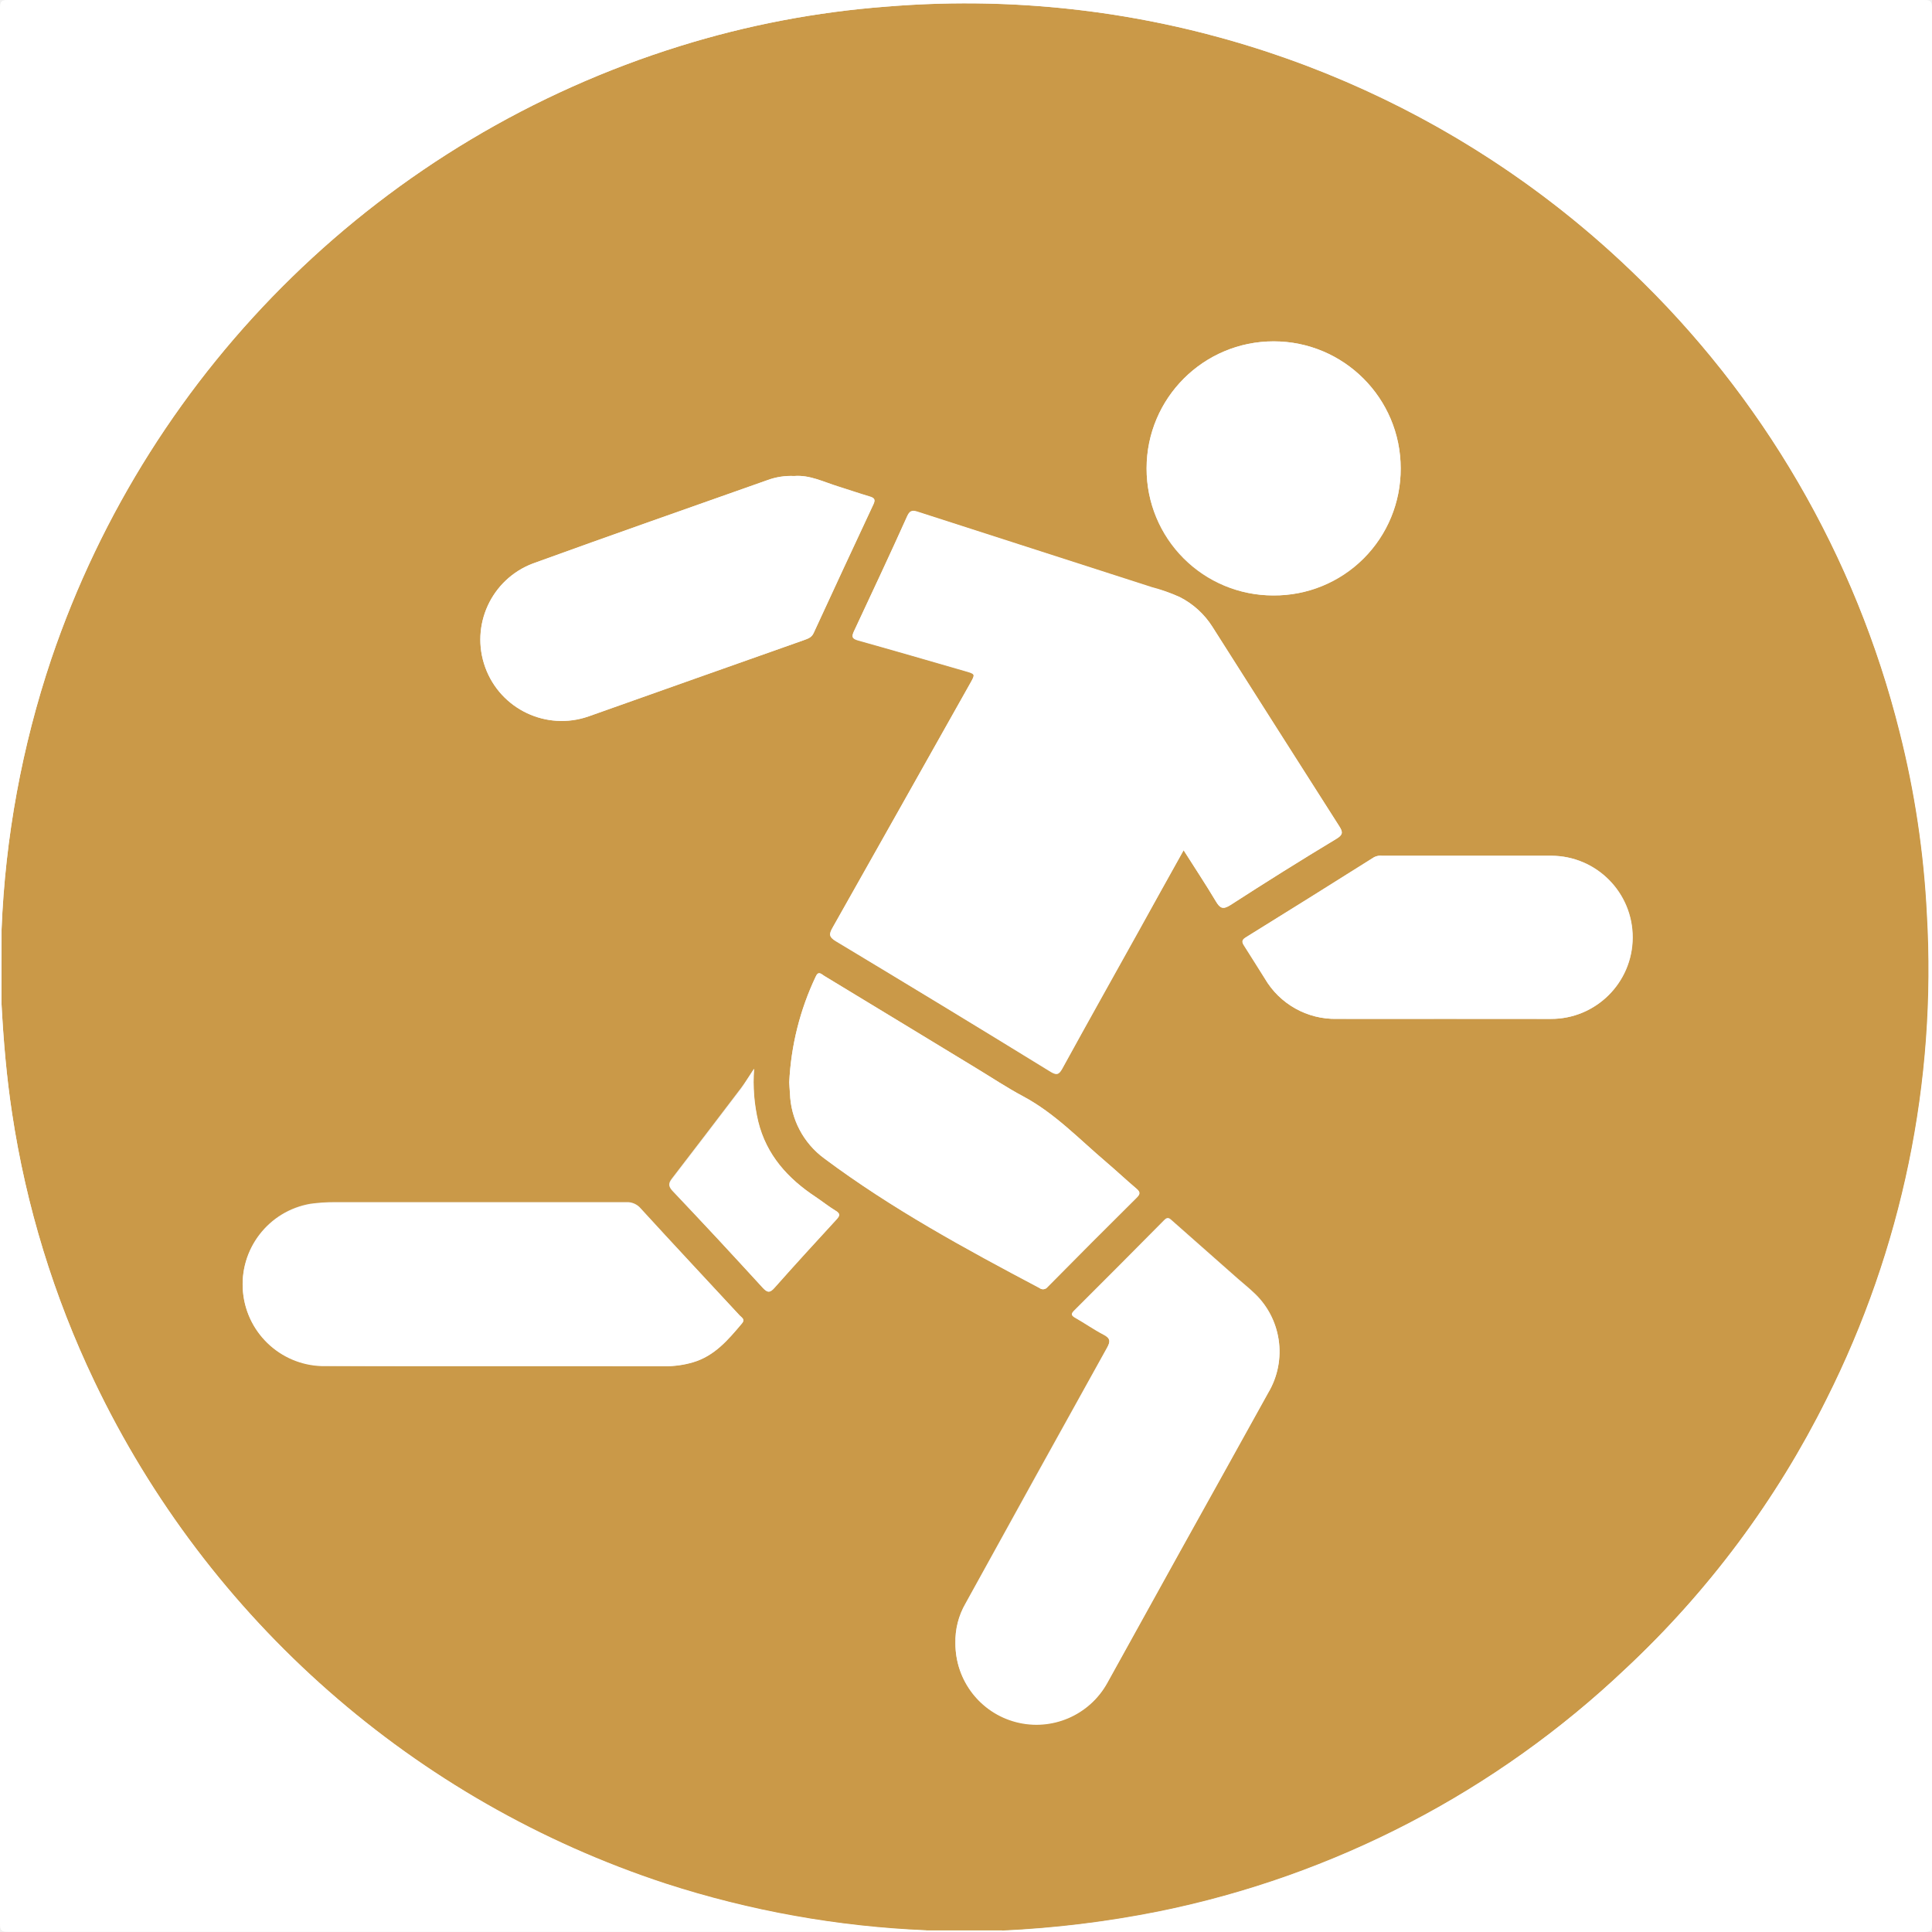
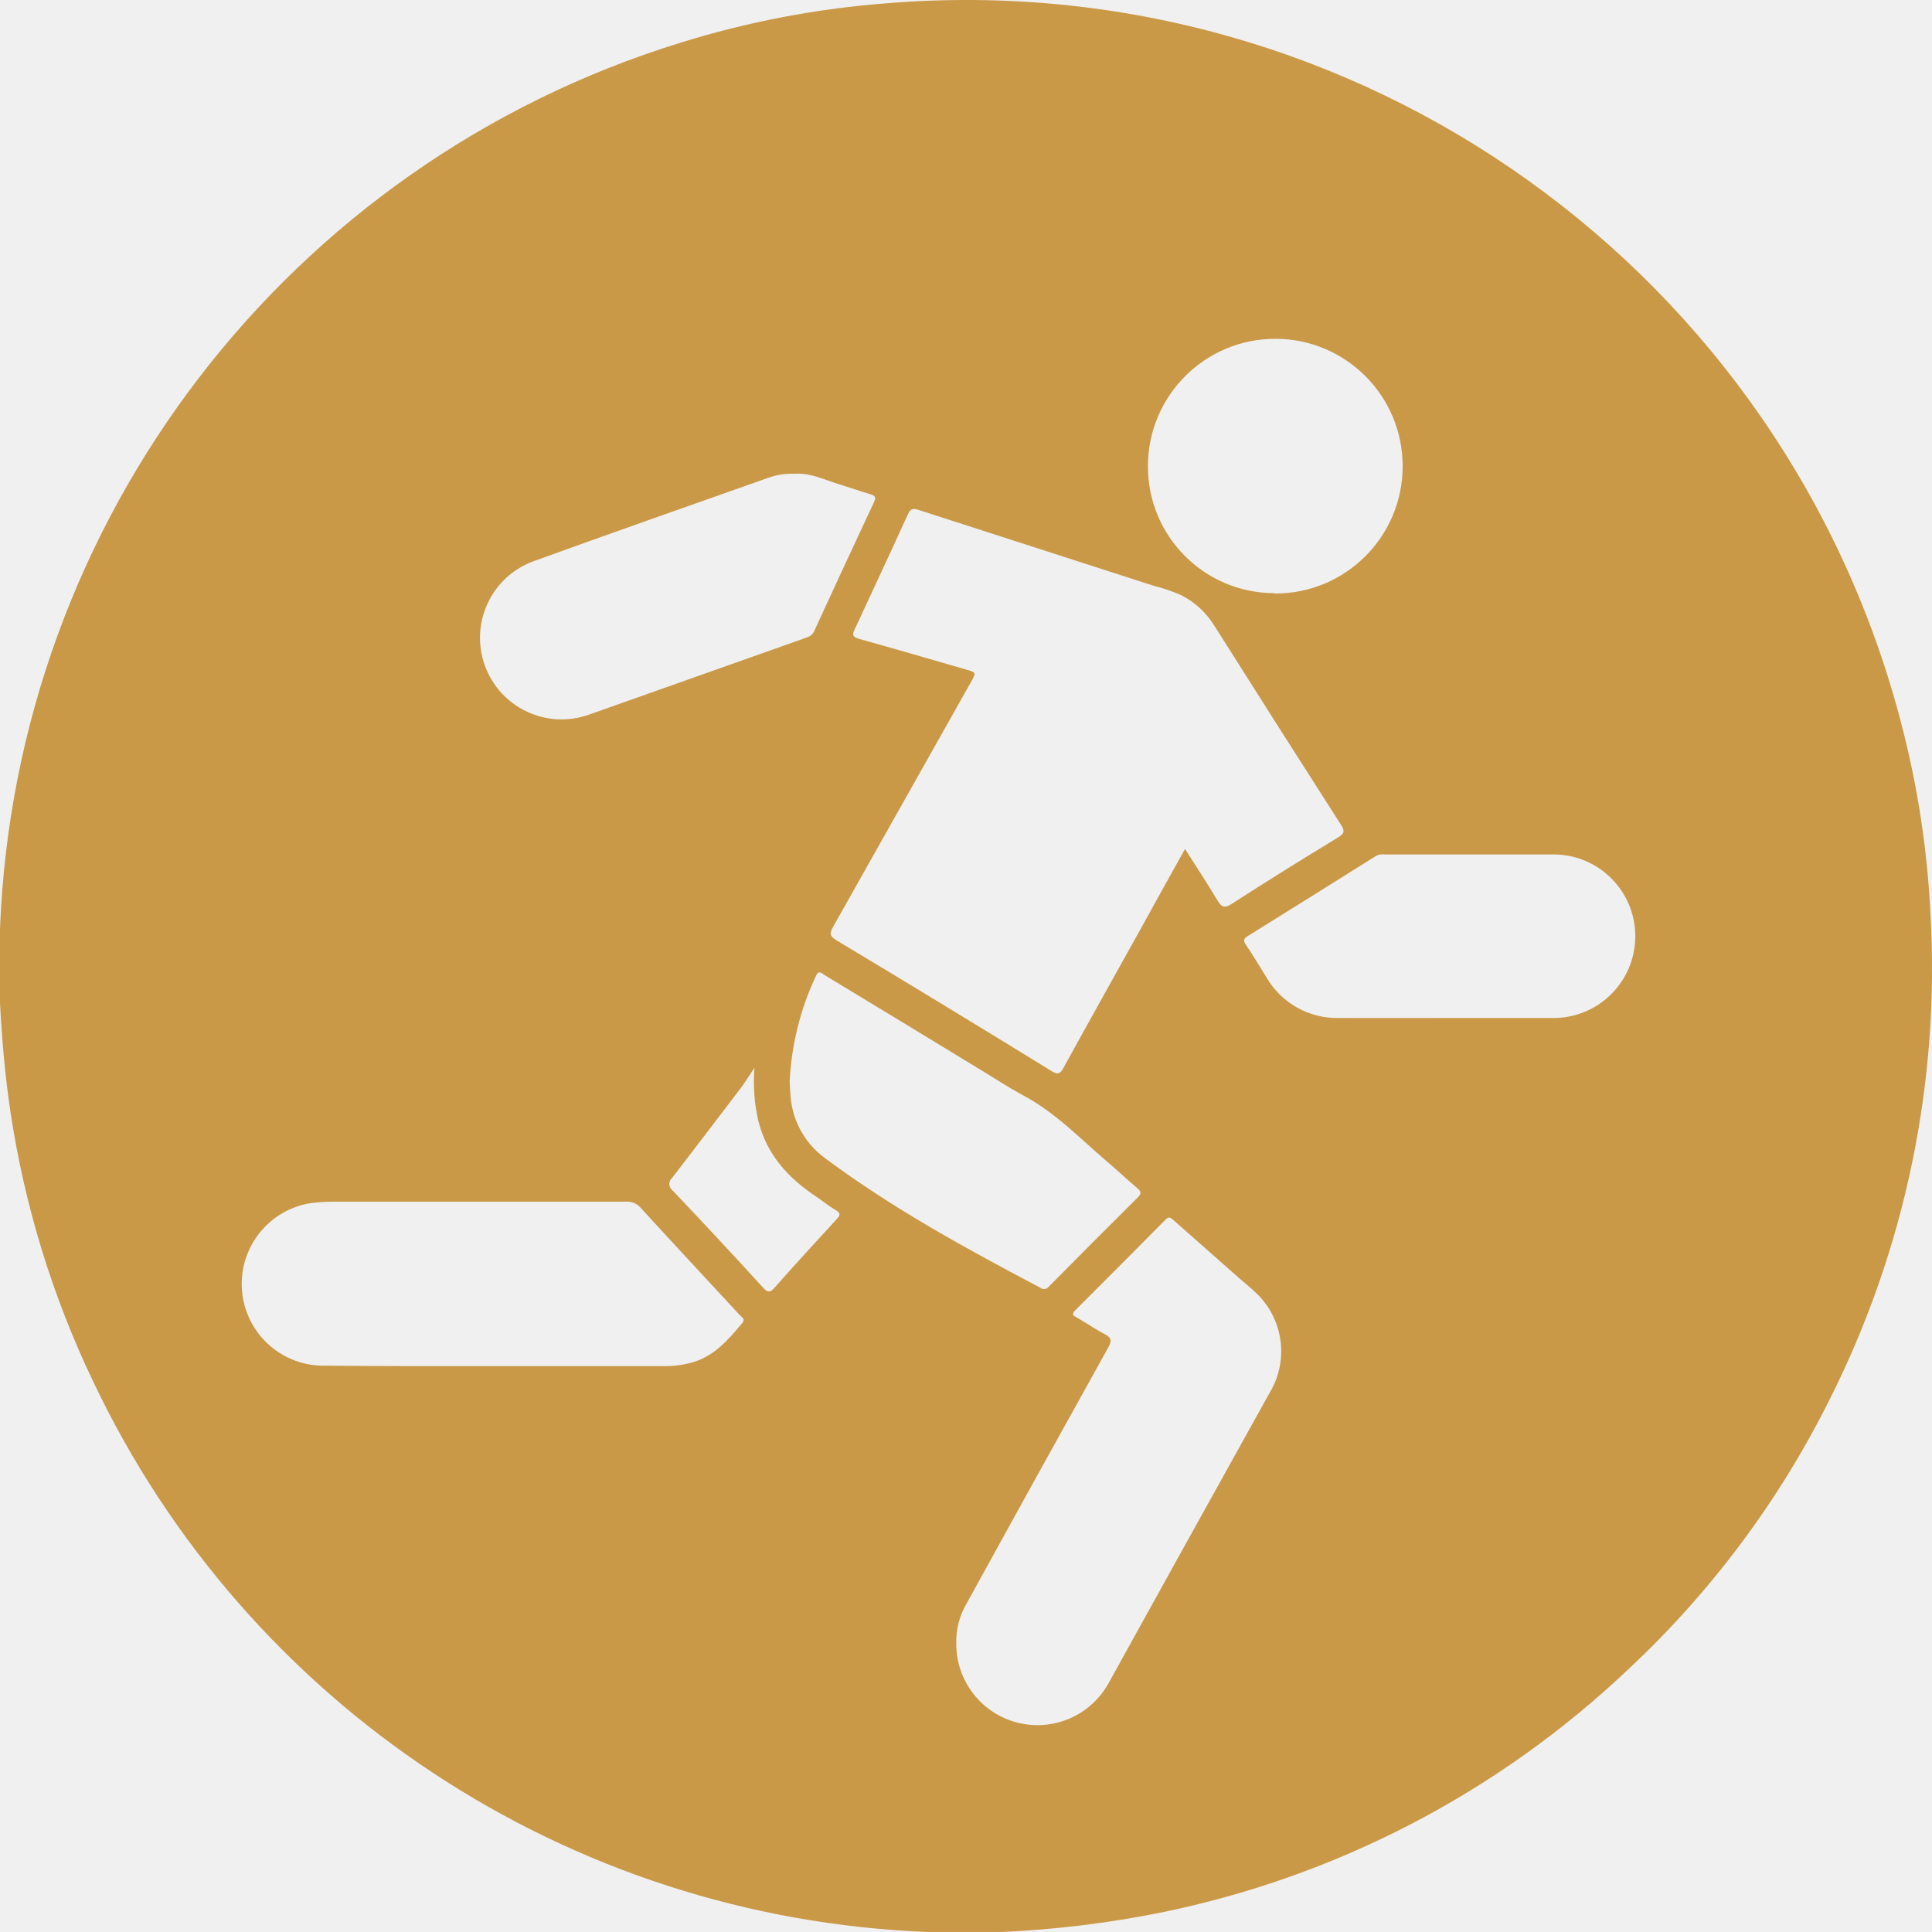
- <svg xmlns="http://www.w3.org/2000/svg" id="Layer_1" data-name="Layer 1" viewBox="0 0 268.56 268.56">
+ <svg xmlns="http://www.w3.org/2000/svg" id="Layer_1" data-name="Layer 1" viewBox="0 0 267.9 267.89">
  <defs>
-     <style>.cls-1{fill:#ca9948;}.cls-2{fill:#fff;}</style>
+     <style>.cls-1{fill:#ca9948;}</style>
  </defs>
-   <path class="cls-1" d="M.21,139.55q0-5.15,0-10.31A134.85,134.85,0,0,1,7.13,91.6,134.4,134.4,0,0,1,94.5,6.41,129.35,129.35,0,0,1,123.22.92,134,134,0,0,1,264.1,101.77a129.19,129.19,0,0,1,3.79,25.28,132.86,132.86,0,0,1-13.95,67.43A131.42,131.42,0,0,1,226,231.94a132.64,132.64,0,0,1-64.9,33.75,144.34,144.34,0,0,1-21.82,2.67l-10.55,0a135.49,135.49,0,0,1-36.25-6.5A134.42,134.42,0,0,1,13.11,192,132,132,0,0,1,1.68,154.78C.91,149.73.48,144.65.21,139.55Zm164.32-21.36c1.58,2.49,3.08,4.75,4.46,7.07.59,1,1,1.21,2.06.52,4.86-3.14,9.77-6.19,14.72-9.2.93-.57.9-.94.36-1.78q-8.85-13.81-17.6-27.67A11.58,11.58,0,0,0,164,83a23.49,23.49,0,0,0-3.84-1.31L127.71,71.22c-.7-.23-1.18-.37-1.59.53-2.43,5.34-4.91,10.65-7.4,16-.35.75-.33,1.05.58,1.3,5,1.39,10,2.85,14.94,4.28,1.34.39,1.34.41.64,1.66q-9.57,17-19.15,34c-.48.86-.51,1.27.44,1.85q15,9,29.87,18.16c.8.48,1.14.44,1.61-.41,3.55-6.46,7.16-12.9,10.75-19.35C160.39,125.61,162.39,122,164.53,118.19ZM132.81,228.42a11.26,11.26,0,0,0,21.1,5.48q5.07-9.17,10.15-18.33,6.1-11,12.22-22a11.14,11.14,0,0,0-2.1-14c-.67-.63-1.39-1.21-2.08-1.81l-9.16-8.09c-.34-.3-.6-.59-1.08-.11q-6.24,6.32-12.52,12.57c-.47.47-.47.7.13,1,1.32.75,2.57,1.63,3.91,2.33,1,.5,1,1,.49,1.89q-9.87,17.73-19.65,35.51A10.44,10.44,0,0,0,132.81,228.42Zm-64-38.52q11.79,0,23.6,0a13.44,13.44,0,0,0,3.89-.54c3-.88,4.92-3.15,6.83-5.42.46-.54,0-.78-.3-1.07C98.27,177.93,93.66,173,89.09,168a2.47,2.47,0,0,0-2.06-.9q-20.25,0-40.5,0a24.87,24.87,0,0,0-3.34.22,11.34,11.34,0,0,0,2.15,22.52C53.17,189.92,61,189.9,68.83,189.9ZM110.4,66.17a9.4,9.4,0,0,0-3.73.58C95.81,70.59,84.93,74.4,74.09,78.33a11.31,11.31,0,0,0,7.72,21.26Q96.75,94.28,111.7,89c.55-.2,1.1-.33,1.4-1q4.13-9,8.31-17.91c.32-.68.12-.9-.52-1.09-1.45-.43-2.89-.93-4.33-1.38C114.51,67,112.56,66,110.4,66.17Zm-.69,84.27c0,.46.06,1,.09,1.49a11.71,11.71,0,0,0,4.78,9.11c9.38,7,19.6,12.56,29.9,18a.79.79,0,0,0,1.13-.13q6.15-6.22,12.35-12.38c.52-.52.56-.81,0-1.3-1.43-1.21-2.8-2.5-4.22-3.71-3.73-3.17-7.12-6.76-11.51-9.11-2.29-1.23-4.45-2.68-6.66-4q-10.48-6.39-21-12.75c-.41-.25-.81-.75-1.19.11A38.53,38.53,0,0,0,109.71,150.44Zm90.87-8.81h15a11.34,11.34,0,1,0,.09-22.68q-11.74,0-23.48,0a2,2,0,0,0-1.15.19q-8.91,5.59-17.86,11.16c-.55.34-.56.63-.23,1.14,1,1.5,1.92,3,2.87,4.55a11.32,11.32,0,0,0,10.06,5.64C190.76,141.65,195.67,141.63,200.58,141.63ZM177,82.77a17.66,17.66,0,1,0-17.61-17.66A17.55,17.55,0,0,0,177,82.77Zm-72.21,65.82c-.72,1.08-1.21,1.89-1.78,2.65q-4.77,6.28-9.59,12.55c-.5.64-.56,1.06,0,1.7Q99.81,172.2,106,179c.63.69,1,.77,1.63,0,2.83-3.19,5.71-6.34,8.6-9.48.49-.53.58-.82-.12-1.24-1-.58-1.82-1.28-2.75-1.9-3.88-2.57-6.84-5.84-8-10.49A24.08,24.08,0,0,1,104.82,148.59Z" />
-   <path class="cls-2" d="M0,129.24Q0,65.18,0,1.1C0,.2.21,0,1.11,0Q134.28,0,267.46,0c.9,0,1.1.2,1.1,1.1q0,133.19,0,266.35c0,.9-.2,1.11-1.1,1.11q-64.08,0-128.14,0v-.17a144.34,144.34,0,0,0,21.82-2.67A132.64,132.64,0,0,0,226,231.94a131.42,131.42,0,0,0,27.9-37.46,132.86,132.86,0,0,0,13.95-67.43,129.19,129.19,0,0,0-3.79-25.28,133.09,133.09,0,0,0-37.33-64.12A133.5,133.5,0,0,0,123.22.92,129.35,129.35,0,0,0,94.5,6.41,134.4,134.4,0,0,0,7.13,91.6,134.85,134.85,0,0,0,.22,129.24Z" />
-   <path class="cls-2" d="M128.77,268.53q-63.81,0-127.61,0c-1,0-1.16-.19-1.16-1.17q0-63.91,0-127.84H.21c.27,5.1.7,10.18,1.47,15.23A132,132,0,0,0,13.11,192a134.42,134.42,0,0,0,79.41,69.82,135.49,135.49,0,0,0,36.25,6.5Z" />
-   <path class="cls-2" d="M128.77,268.53v-.19l10.55,0v.17Z" />
-   <path class="cls-2" d="M.21,139.55H0V129.24H.22Q.21,134.4.21,139.55Z" />
-   <path class="cls-2" d="M164.53,118.19c-2.14,3.84-4.14,7.42-6.13,11-3.59,6.45-7.2,12.89-10.75,19.35-.47.85-.81.89-1.61.41q-14.91-9.14-29.87-18.16c-1-.58-.92-1-.44-1.85q9.6-17,19.15-34c.7-1.25.7-1.27-.64-1.66-5-1.43-10-2.89-14.94-4.28-.91-.25-.93-.55-.58-1.3,2.49-5.31,5-10.62,7.4-16,.41-.9.89-.76,1.59-.53l32.43,10.45A23.49,23.49,0,0,1,164,83a11.58,11.58,0,0,1,4.55,4.15q8.78,13.83,17.6,27.67c.54.84.57,1.21-.36,1.78-5,3-9.86,6.06-14.72,9.2-1.08.69-1.47.47-2.06-.52C167.61,122.94,166.11,120.68,164.53,118.19Z" />
-   <path class="cls-2" d="M132.81,228.42a10.44,10.44,0,0,1,1.41-5.49q9.81-17.76,19.65-35.51c.51-.92.49-1.39-.49-1.89-1.34-.7-2.59-1.58-3.91-2.33-.6-.34-.6-.57-.13-1q6.28-6.27,12.52-12.57c.48-.48.74-.19,1.08.11l9.16,8.09c.69.6,1.41,1.18,2.08,1.81a11.14,11.14,0,0,1,2.1,14q-6.09,11-12.22,22-5.09,9.17-10.15,18.33a11.26,11.26,0,0,1-21.1-5.48Z" />
-   <path class="cls-2" d="M68.83,189.9c-7.83,0-15.66,0-23.49,0a11.34,11.34,0,0,1-2.15-22.52,24.87,24.87,0,0,1,3.34-.22q20.25,0,40.5,0a2.47,2.47,0,0,1,2.06.9c4.57,5,9.18,9.89,13.76,14.83.28.29.76.53.3,1.07-1.91,2.27-3.81,4.54-6.83,5.42a13.44,13.44,0,0,1-3.89.54Q80.63,189.89,68.83,189.9Z" />
-   <path class="cls-2" d="M110.4,66.17c2.16-.19,4.11.84,6.16,1.48,1.44.45,2.88.95,4.33,1.38.64.19.84.41.52,1.09Q117.23,79.06,113.1,88c-.3.65-.85.78-1.4,1q-15,5.28-29.89,10.58a11.31,11.31,0,0,1-7.72-21.26c10.84-3.93,21.72-7.74,32.58-11.58A9.4,9.4,0,0,1,110.4,66.17Z" />
-   <path class="cls-2" d="M109.71,150.44a38.53,38.53,0,0,1,3.68-14.68c.38-.86.78-.36,1.19-.11q10.49,6.36,21,12.75c2.21,1.34,4.37,2.79,6.66,4,4.39,2.35,7.78,5.94,11.51,9.11,1.42,1.21,2.79,2.5,4.22,3.71.59.49.55.78,0,1.3q-6.21,6.15-12.35,12.38a.79.79,0,0,1-1.13.13c-10.3-5.45-20.52-11-29.9-18a11.71,11.71,0,0,1-4.78-9.11C109.77,151.42,109.74,150.9,109.71,150.44Z" />
-   <path class="cls-2" d="M200.58,141.63c-4.91,0-9.82,0-14.73,0A11.32,11.32,0,0,1,175.79,136c-.95-1.52-1.9-3-2.87-4.55-.33-.51-.32-.8.23-1.14q9-5.55,17.86-11.16a2,2,0,0,1,1.15-.19q11.75,0,23.48,0a11.34,11.34,0,1,1-.09,22.68Z" />
-   <path class="cls-2" d="M177,82.77a17.66,17.66,0,1,1,17.7-17.69A17.53,17.53,0,0,1,177,82.77Z" />
-   <path class="cls-2" d="M104.82,148.59a24.08,24.08,0,0,0,.59,7.31c1.14,4.65,4.1,7.92,8,10.49.93.62,1.8,1.32,2.75,1.9.7.42.61.71.12,1.24-2.89,3.14-5.77,6.29-8.6,9.48-.66.75-1,.67-1.63,0q-6.23-6.8-12.54-13.5c-.6-.64-.54-1.06,0-1.7q4.83-6.25,9.59-12.55C103.61,150.48,104.1,149.67,104.82,148.59Z" />
+   <path class="cls-1" d="M.21,139.55V129.24A134,134,0,0,1,94.5,6.41,129.46,129.46,0,0,1,123.22.92,134,134,0,0,1,264.1,101.77a128.56,128.56,0,0,1,3.79,25.28,132.88,132.88,0,0,1-13.95,67.43A131.32,131.32,0,0,1,226,231.94a132.6,132.6,0,0,1-64.9,33.75,144.19,144.19,0,0,1-21.82,2.67H128.73A133.78,133.78,0,0,1,13.11,192,132,132,0,0,1,1.68,154.78C.91,149.73.48,144.65.21,139.55Zm164.32-21.36c1.58,2.49,3.08,4.75,4.46,7.07.59,1,1,1.21,2.06.52,4.86-3.14,9.77-6.19,14.72-9.2.93-.57.9-.94.36-1.78q-8.85-13.81-17.6-27.67A11.55,11.55,0,0,0,164,83a23.49,23.49,0,0,0-3.84-1.31L127.71,71.22c-.7-.23-1.18-.37-1.59.53-2.43,5.34-4.91,10.65-7.4,16-.35.75-.33,1,.58,1.3,5,1.39,10,2.85,14.94,4.28,1.34.39,1.34.41.64,1.66q-9.57,17-19.15,34c-.48.86-.51,1.27.44,1.85q15,9,29.87,18.16c.8.48,1.14.44,1.61-.41,3.55-6.46,7.16-12.9,10.75-19.35,2-3.63,4-7.24,6.13-11.05ZM132.81,228.42a11.26,11.26,0,0,0,21.1,5.48q5.07-9.17,10.15-18.33,6.1-11,12.22-22a11.13,11.13,0,0,0-2.1-14c-.67-.63-1.39-1.21-2.08-1.81l-9.16-8.09c-.34-.3-.6-.59-1.08-.11q-6.24,6.31-12.52,12.57c-.47.47-.47.7.13,1,1.32.75,2.57,1.63,3.91,2.33,1,.5,1,1,.49,1.89q-9.87,17.73-19.65,35.51A10.43,10.43,0,0,0,132.81,228.42Zm-64-38.52h23.6a13.44,13.44,0,0,0,3.89-.54c3-.88,4.92-3.15,6.83-5.42.46-.54,0-.78-.3-1.07C98.27,177.93,93.66,173,89.09,168a2.47,2.47,0,0,0-2.06-.9H46.53a24.87,24.87,0,0,0-3.34.22,11.34,11.34,0,0,0,2.15,22.52c7.83.08,15.66.06,23.49.06ZM110.4,66.17a9.48,9.48,0,0,0-3.73.58C95.81,70.59,84.93,74.4,74.09,78.33a11.31,11.31,0,0,0,7.72,21.26Q96.75,94.28,111.7,89c.55-.2,1.1-.33,1.4-1q4.13-9,8.31-17.91c.32-.68.12-.9-.52-1.09-1.45-.43-2.89-.93-4.33-1.38C114.51,67,112.56,66,110.4,66.17Zm-.69,84.27c0,.46.06,1,.09,1.49a11.72,11.72,0,0,0,4.78,9.11c9.38,7,19.6,12.56,29.9,18a.78.78,0,0,0,1.11-.11l0,0q6.15-6.22,12.35-12.38c.52-.52.56-.81,0-1.3-1.43-1.21-2.8-2.5-4.22-3.71-3.73-3.17-7.12-6.76-11.51-9.11-2.29-1.23-4.45-2.68-6.66-4q-10.48-6.39-21-12.75c-.41-.25-.81-.75-1.19.11A38.52,38.52,0,0,0,109.71,150.44Zm90.87-8.81h15a11.34,11.34,0,0,0,.09-22.68H192.19a2,2,0,0,0-1.15.19q-8.91,5.6-17.86,11.16c-.55.34-.56.63-.23,1.14,1,1.5,1.92,3,2.87,4.55a11.3,11.3,0,0,0,10.06,5.64C190.76,141.65,195.67,141.63,200.58,141.63ZM177,82.77a17.66,17.66,0,1,0-17.61-17.71v0a17.55,17.55,0,0,0,17.44,17.66Zm-72.21,65.82c-.72,1.08-1.21,1.89-1.78,2.65q-4.77,6.28-9.59,12.55a1.11,1.11,0,0,0,0,1.7Q99.81,172.2,106,179c.63.69,1,.77,1.63,0,2.83-3.19,5.71-6.34,8.6-9.48.49-.53.58-.82-.12-1.24-1-.58-1.82-1.28-2.75-1.9-3.88-2.57-6.84-5.84-8-10.49a24.2,24.2,0,0,1-.54-7.3Z" transform="translate(-0.21 -0.47)" />
</svg>
